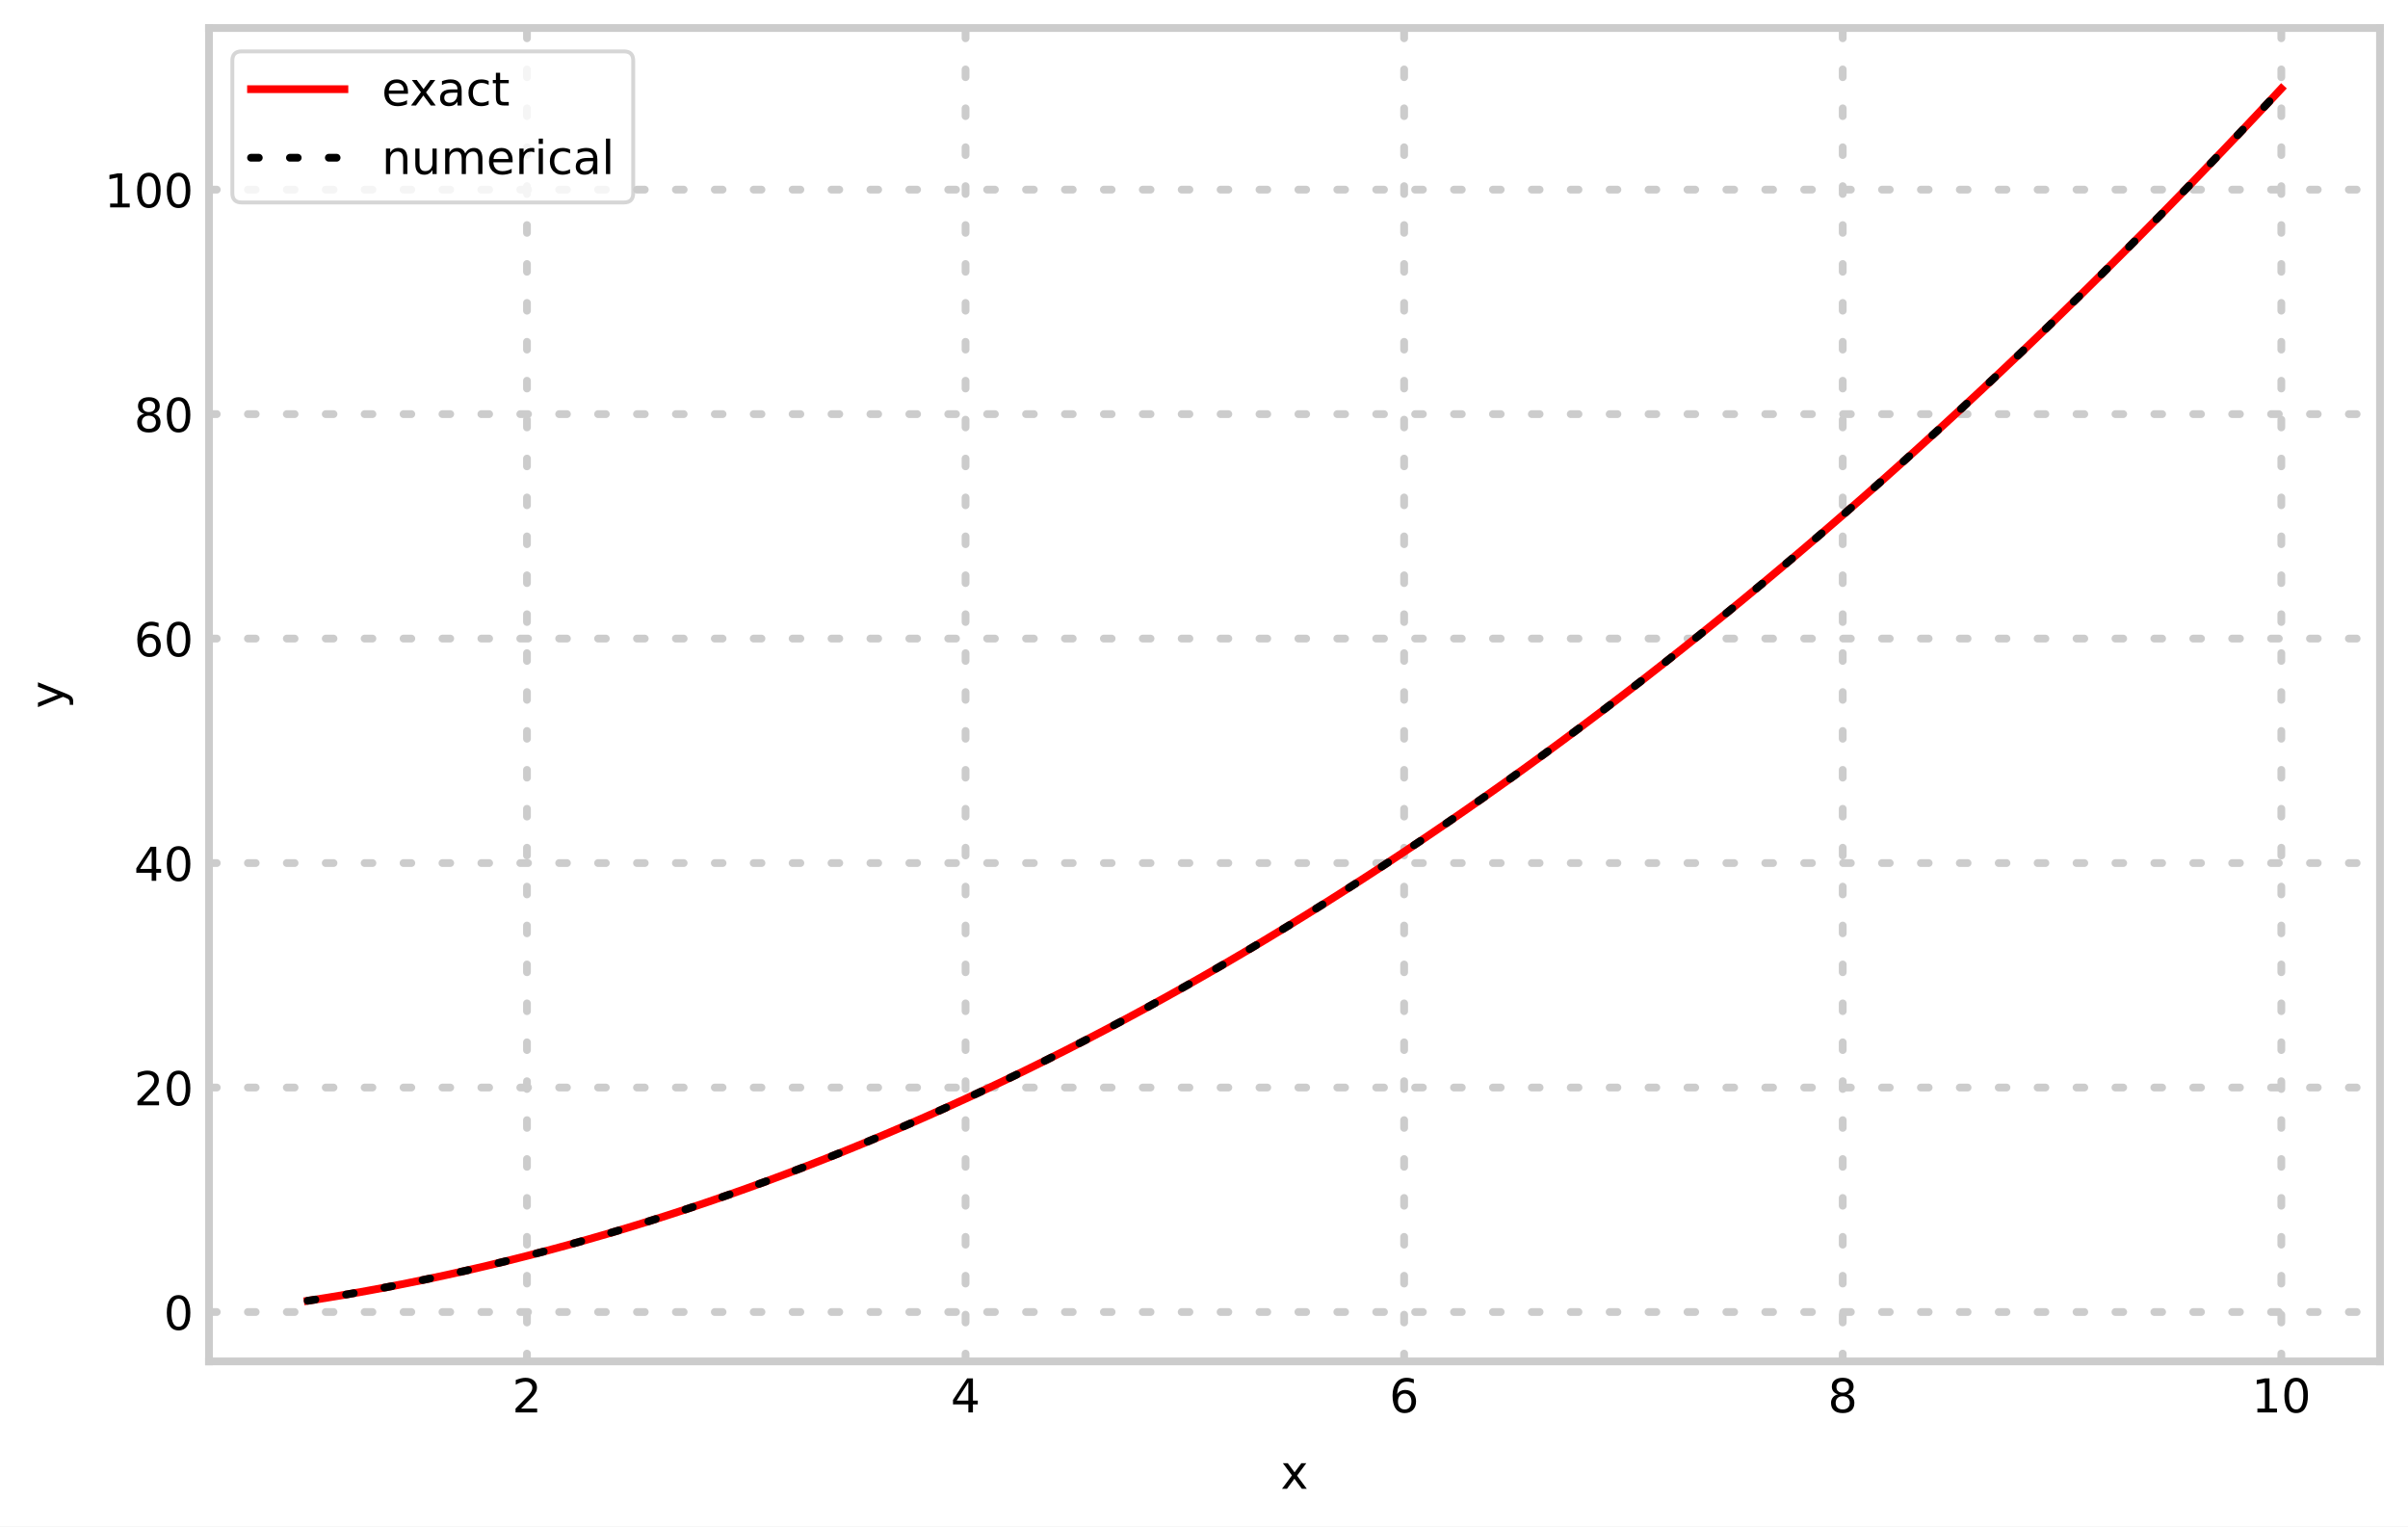
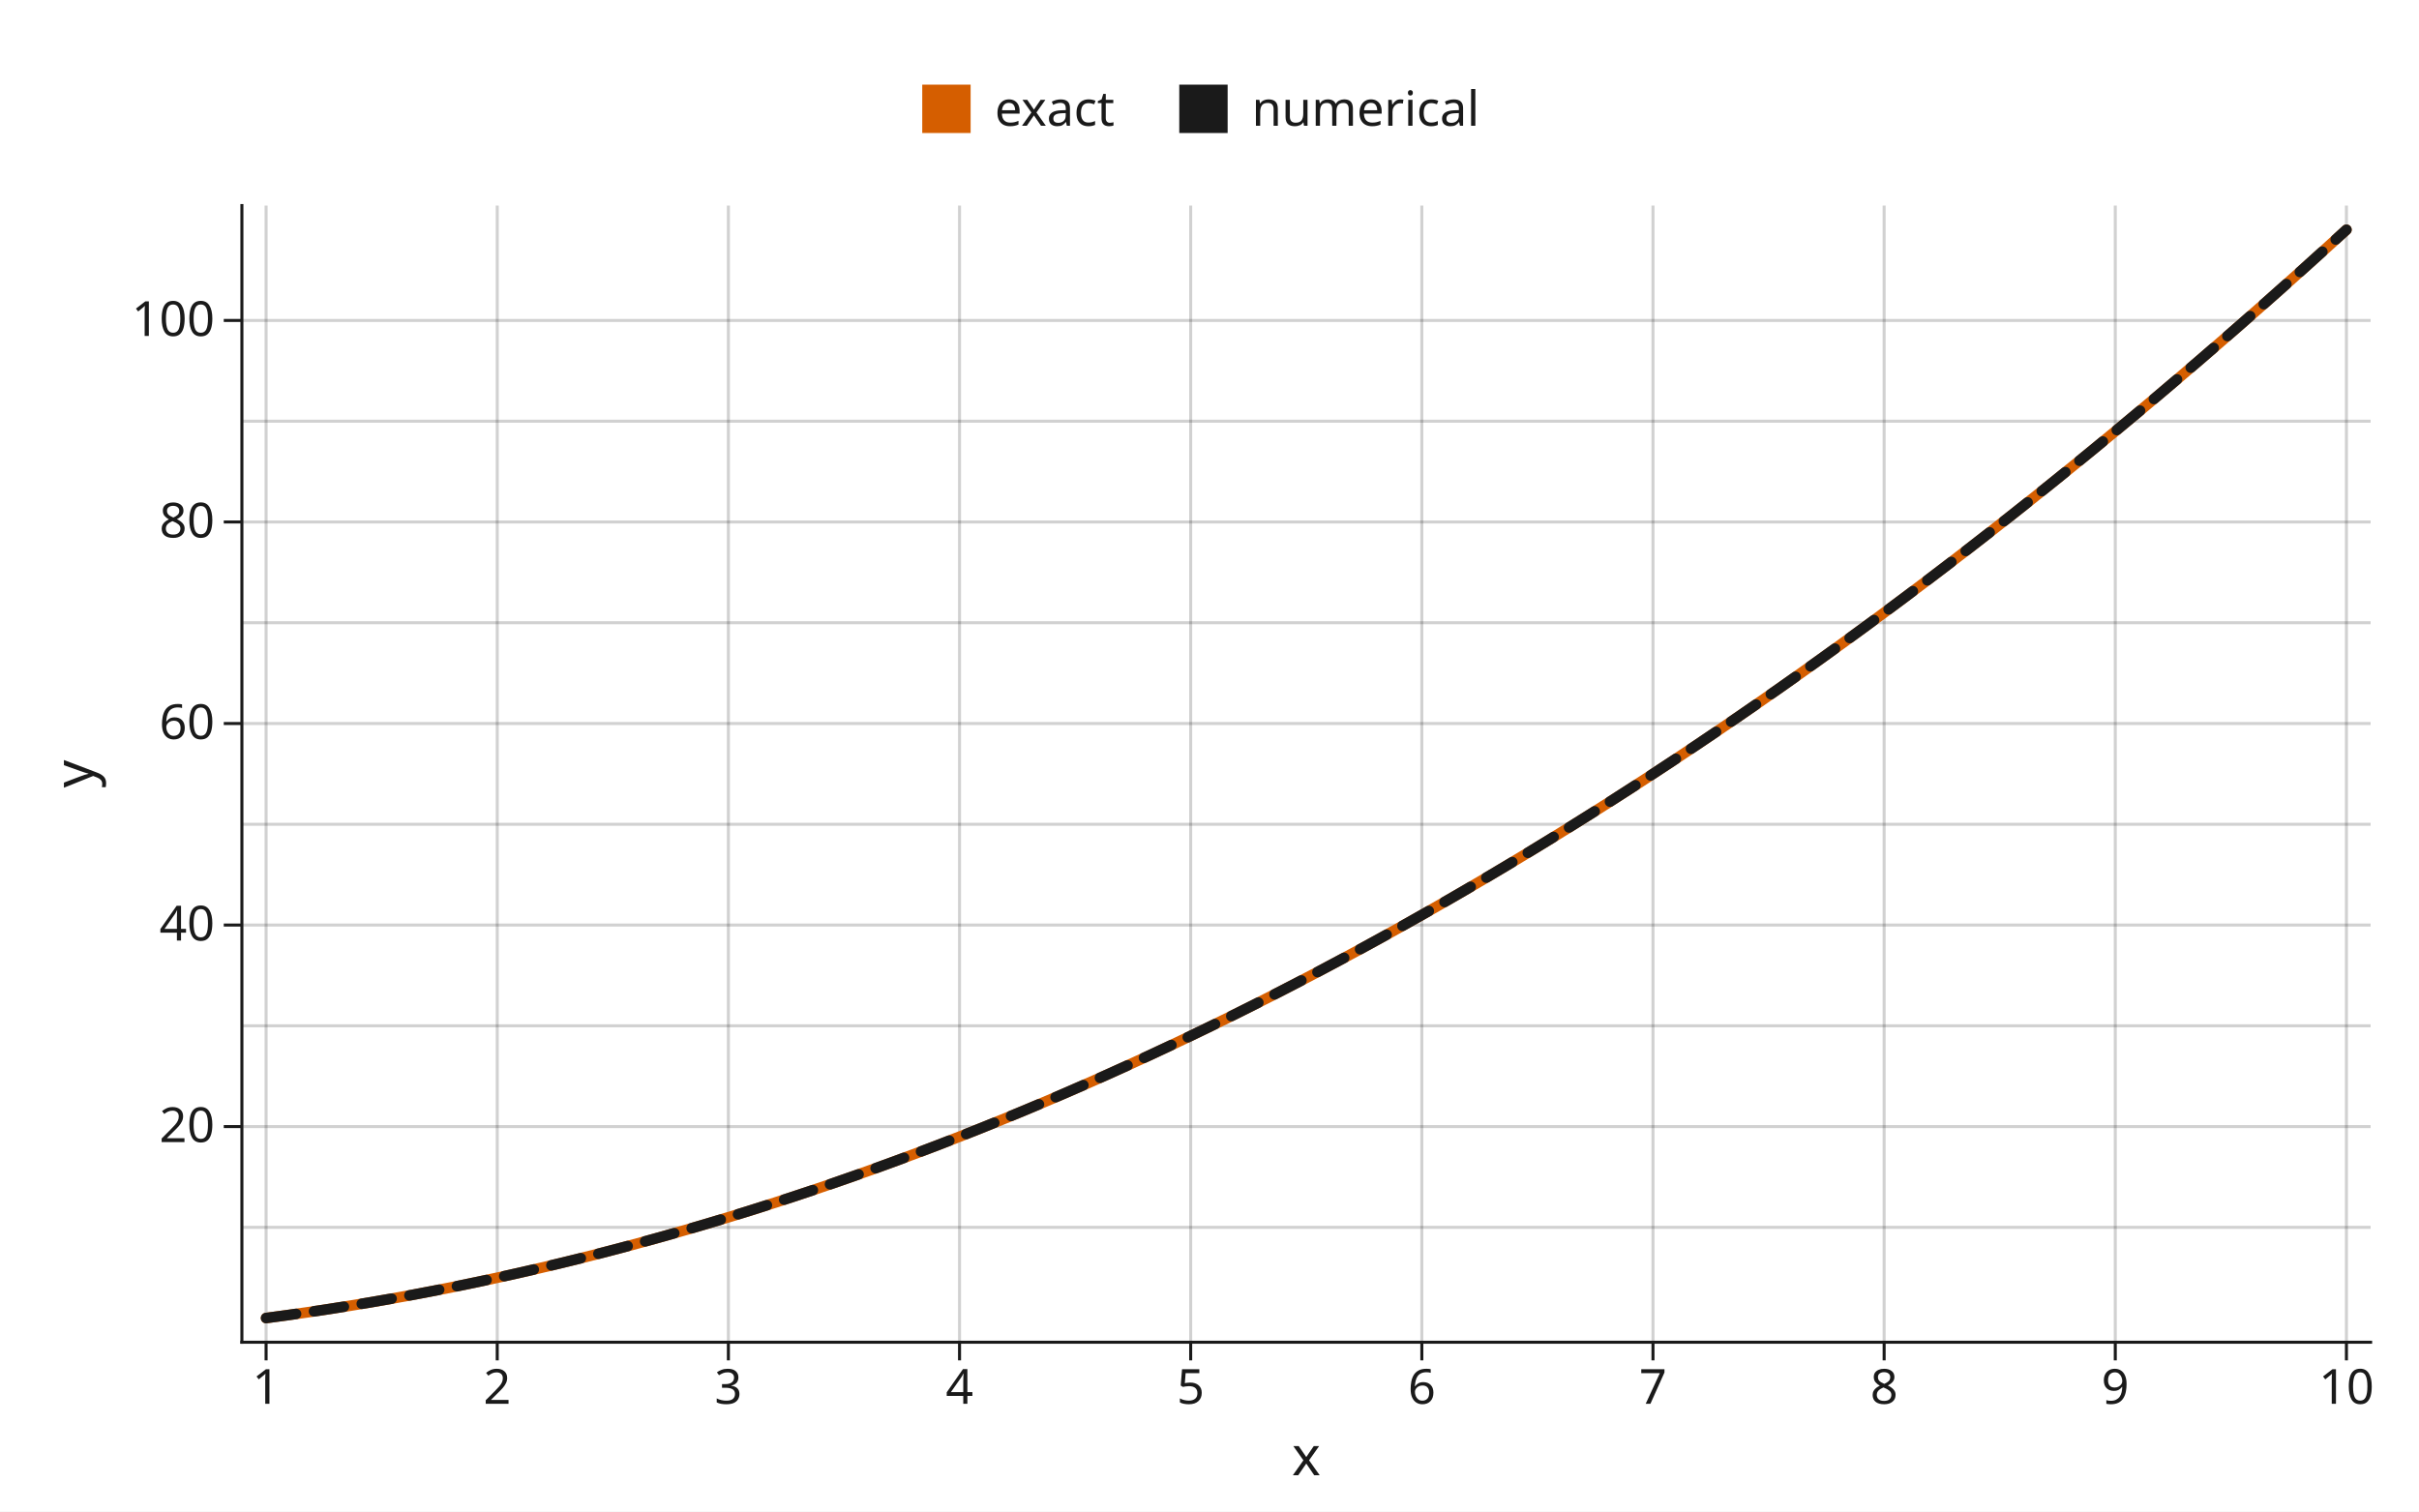
- <svg xmlns="http://www.w3.org/2000/svg" xmlns:xlink="http://www.w3.org/1999/xlink" width="618.919pt" height="392.266pt" viewBox="0 0 618.919 392.266" version="1.1">
-   <defs>
-     <style type="text/css">*{stroke-linejoin: round; stroke-linecap: butt}</style>
-   </defs>
-   <g id="figure_1">
-     <g id="patch_1">
-       <path d="M 0 392.266  L 618.919 392.266  L 618.919 0  L 0 0  z " style="fill: #ffffff" />
+ <svg xmlns="http://www.w3.org/2000/svg" width="680" height="425" viewBox="0 0 800 500" font-family="'Noto Sans', 'Helvetica Neue', Arial, sans-serif">
+   <style>
+ @media (prefers-color-scheme: dark) {
+   svg { color: #e2e8f0 }
+   .background, [fill="white"] { fill: oklch(0.208 0.042 265.755) }
+   [stroke="white"] { stroke: oklch(0.208 0.042 265.755) }
+   [stroke="#000"] { stroke: #fff }
+   [fill="black"], [fill="#1a1a1a"] { fill: #e2e8f0 }
+   [stroke="black"], [stroke="#1a1a1a"] { stroke: #e2e8f0 }
+   [fill="#0072B2"] { fill: #56B4E9 }
+   [stroke="#0072B2"] { stroke: #56B4E9 }
+   [fill="#444"] { fill: #cbd5e1 }
+   [stroke="#444"] { stroke: #cbd5e1 }
+   [fill="#bbb"] { fill: #475569 }
+   [stroke="#bbb"] { stroke: #475569 }
+ }
+ </style>
+   <rect class="background" width="800" height="500" fill="white" />
+   <rect x="305" y="28" width="16" height="16" fill="#D55E00" />
+   <text x="329" y="36" dy="0.35em" font-size="16" fill="#1a1a1a">exact</text>
+   <rect x="390" y="28" width="16" height="16" fill="#1a1a1a" />
+   <text x="414" y="36" dy="0.35em" font-size="16" fill="#1a1a1a">numerical</text>
+   <svg color="#1a1a1a" y="52" x="0" viewBox="0 0 800 448" height="448" width="800" text-anchor="middle" font-size="16" fill="currentColor" class="plot-d6a7b5">
+     <style>:where(.plot-d6a7b5) {
+   --plot-background: white;
+   display: block;
+   height: auto;
+   height: intrinsic;
+   max-width: 100%;
+ }
+ :where(.plot-d6a7b5 text),
+ :where(.plot-d6a7b5 tspan) {
+   white-space: pre;
+ }</style>
+     <g stroke="currentColor" fill="none" aria-hidden="true" aria-label="y-axis tick">
+       <path d="M0,0L-6,0" transform="translate(80,320.6667)" />
+       <path d="M0,0L-6,0" transform="translate(80,254)" />
+       <path d="M0,0L-6,0" transform="translate(80,187.3333)" />
+       <path d="M0,0L-6,0" transform="translate(80,120.6667)" />
+       <path d="M0,0L-6,0" transform="translate(80,54)" />
    </g>
-     <g id="axes_1">
-       <g id="patch_2">
-         <path d="M 53.719 349.838  L 611.719 349.838  L 611.719 7.2  L 53.719 7.2  z " style="fill: #ffffff" />
-       </g>
-       <g id="matplotlib.axis_1">
-         <g id="xtick_1">
-           <g id="line2d_1">
-             <path d="M 135.446 349.838  L 135.446 7.2  " clip-path="url(#pefcc1432f7)" style="fill: none; stroke-dasharray: 2,8; stroke-dashoffset: 0; stroke: #cccccc; stroke-width: 2; stroke-linecap: round" />
-           </g>
-           <g id="line2d_2" />
-           <g id="text_1">
-             <g transform="translate(131.6285 362.9562) scale(0.12 -0.12)">
-               <defs>
-                 <path id="DejaVuSans-32" d="M 1228 531  L 3431 531  L 3431 0  L 469 0  L 469 531  Q 828 903 1448 1529  Q 2069 2156 2228 2338  Q 2531 2678 2651 2914  Q 2772 3150 2772 3378  Q 2772 3750 2511 3984  Q 2250 4219 1831 4219  Q 1534 4219 1204 4116  Q 875 4013 500 3803  L 500 4441  Q 881 4594 1212 4672  Q 1544 4750 1819 4750  Q 2544 4750 2975 4387  Q 3406 4025 3406 3419  Q 3406 3131 3298 2873  Q 3191 2616 2906 2266  Q 2828 2175 2409 1742  Q 1991 1309 1228 531  z " transform="scale(0.015625)" />
-               </defs>
-               <use xlink:href="#DejaVuSans-32" />
-             </g>
-           </g>
-         </g>
-         <g id="xtick_2">
-           <g id="line2d_3">
-             <path d="M 248.173 349.838  L 248.173 7.2  " clip-path="url(#pefcc1432f7)" style="fill: none; stroke-dasharray: 2,8; stroke-dashoffset: 0; stroke: #cccccc; stroke-width: 2; stroke-linecap: round" />
-           </g>
-           <g id="line2d_4" />
-           <g id="text_2">
-             <g transform="translate(244.3558 362.9562) scale(0.12 -0.12)">
-               <defs>
-                 <path id="DejaVuSans-34" d="M 2419 4116  L 825 1625  L 2419 1625  L 2419 4116  z M 2253 4666  L 3047 4666  L 3047 1625  L 3713 1625  L 3713 1100  L 3047 1100  L 3047 0  L 2419 0  L 2419 1100  L 313 1100  L 313 1709  L 2253 4666  z " transform="scale(0.015625)" />
-               </defs>
-               <use xlink:href="#DejaVuSans-34" />
-             </g>
-           </g>
-         </g>
-         <g id="xtick_3">
-           <g id="line2d_5">
-             <path d="M 360.901 349.838  L 360.901 7.2  " clip-path="url(#pefcc1432f7)" style="fill: none; stroke-dasharray: 2,8; stroke-dashoffset: 0; stroke: #cccccc; stroke-width: 2; stroke-linecap: round" />
-           </g>
-           <g id="line2d_6" />
-           <g id="text_3">
-             <g transform="translate(357.0831 362.9562) scale(0.12 -0.12)">
-               <defs>
-                 <path id="DejaVuSans-36" d="M 2113 2584  Q 1688 2584 1439 2293  Q 1191 2003 1191 1497  Q 1191 994 1439 701  Q 1688 409 2113 409  Q 2538 409 2786 701  Q 3034 994 3034 1497  Q 3034 2003 2786 2293  Q 2538 2584 2113 2584  z M 3366 4563  L 3366 3988  Q 3128 4100 2886 4159  Q 2644 4219 2406 4219  Q 1781 4219 1451 3797  Q 1122 3375 1075 2522  Q 1259 2794 1537 2939  Q 1816 3084 2150 3084  Q 2853 3084 3261 2657  Q 3669 2231 3669 1497  Q 3669 778 3244 343  Q 2819 -91 2113 -91  Q 1303 -91 875 529  Q 447 1150 447 2328  Q 447 3434 972 4092  Q 1497 4750 2381 4750  Q 2619 4750 2861 4703  Q 3103 4656 3366 4563  z " transform="scale(0.015625)" />
-               </defs>
-               <use xlink:href="#DejaVuSans-36" />
-             </g>
-           </g>
-         </g>
-         <g id="xtick_4">
-           <g id="line2d_7">
-             <path d="M 473.628 349.838  L 473.628 7.2  " clip-path="url(#pefcc1432f7)" style="fill: none; stroke-dasharray: 2,8; stroke-dashoffset: 0; stroke: #cccccc; stroke-width: 2; stroke-linecap: round" />
-           </g>
-           <g id="line2d_8" />
-           <g id="text_4">
-             <g transform="translate(469.8103 362.9562) scale(0.12 -0.12)">
-               <defs>
-                 <path id="DejaVuSans-38" d="M 2034 2216  Q 1584 2216 1326 1975  Q 1069 1734 1069 1313  Q 1069 891 1326 650  Q 1584 409 2034 409  Q 2484 409 2743 651  Q 3003 894 3003 1313  Q 3003 1734 2745 1975  Q 2488 2216 2034 2216  z M 1403 2484  Q 997 2584 770 2862  Q 544 3141 544 3541  Q 544 4100 942 4425  Q 1341 4750 2034 4750  Q 2731 4750 3128 4425  Q 3525 4100 3525 3541  Q 3525 3141 3298 2862  Q 3072 2584 2669 2484  Q 3125 2378 3379 2068  Q 3634 1759 3634 1313  Q 3634 634 3220 271  Q 2806 -91 2034 -91  Q 1263 -91 848 271  Q 434 634 434 1313  Q 434 1759 690 2068  Q 947 2378 1403 2484  z M 1172 3481  Q 1172 3119 1398 2916  Q 1625 2713 2034 2713  Q 2441 2713 2670 2916  Q 2900 3119 2900 3481  Q 2900 3844 2670 4047  Q 2441 4250 2034 4250  Q 1625 4250 1398 4047  Q 1172 3844 1172 3481  z " transform="scale(0.015625)" />
-               </defs>
-               <use xlink:href="#DejaVuSans-38" />
-             </g>
-           </g>
-         </g>
-         <g id="xtick_5">
-           <g id="line2d_9">
-             <path d="M 586.355 349.838  L 586.355 7.2  " clip-path="url(#pefcc1432f7)" style="fill: none; stroke-dasharray: 2,8; stroke-dashoffset: 0; stroke: #cccccc; stroke-width: 2; stroke-linecap: round" />
-           </g>
-           <g id="line2d_10" />
-           <g id="text_5">
-             <g transform="translate(578.7201 362.9562) scale(0.12 -0.12)">
-               <defs>
-                 <path id="DejaVuSans-31" d="M 794 531  L 1825 531  L 1825 4091  L 703 3866  L 703 4441  L 1819 4666  L 2450 4666  L 2450 531  L 3481 531  L 3481 0  L 794 0  L 794 531  z " transform="scale(0.015625)" />
-                 <path id="DejaVuSans-30" d="M 2034 4250  Q 1547 4250 1301 3770  Q 1056 3291 1056 2328  Q 1056 1369 1301 889  Q 1547 409 2034 409  Q 2525 409 2770 889  Q 3016 1369 3016 2328  Q 3016 3291 2770 3770  Q 2525 4250 2034 4250  z M 2034 4750  Q 2819 4750 3233 4129  Q 3647 3509 3647 2328  Q 3647 1150 3233 529  Q 2819 -91 2034 -91  Q 1250 -91 836 529  Q 422 1150 422 2328  Q 422 3509 836 4129  Q 1250 4750 2034 4750  z " transform="scale(0.015625)" />
-               </defs>
-               <use xlink:href="#DejaVuSans-31" />
-               <use xlink:href="#DejaVuSans-30" x="63.623" />
-             </g>
-           </g>
-         </g>
-         <g id="text_6">
-           <g transform="translate(329.1675 382.5699) scale(0.12 -0.12)">
-             <defs>
-               <path id="DejaVuSans-78" d="M 3513 3500  L 2247 1797  L 3578 0  L 2900 0  L 1881 1375  L 863 0  L 184 0  L 1544 1831  L 300 3500  L 978 3500  L 1906 2253  L 2834 3500  L 3513 3500  z " transform="scale(0.015625)" />
-             </defs>
-             <use xlink:href="#DejaVuSans-78" />
-           </g>
-         </g>
-       </g>
-       <g id="matplotlib.axis_2">
-         <g id="ytick_1">
-           <g id="line2d_11">
-             <path d="M 53.719 337.148  L 611.719 337.148  " clip-path="url(#pefcc1432f7)" style="fill: none; stroke-dasharray: 2,8; stroke-dashoffset: 0; stroke: #cccccc; stroke-width: 2; stroke-linecap: round" />
-           </g>
-           <g id="line2d_12" />
-           <g id="text_7">
-             <g transform="translate(42.08375 341.7068) scale(0.12 -0.12)">
-               <use xlink:href="#DejaVuSans-30" />
-             </g>
-           </g>
-         </g>
-         <g id="ytick_2">
-           <g id="line2d_13">
-             <path d="M 53.719 279.465  L 611.719 279.465  " clip-path="url(#pefcc1432f7)" style="fill: none; stroke-dasharray: 2,8; stroke-dashoffset: 0; stroke: #cccccc; stroke-width: 2; stroke-linecap: round" />
-           </g>
-           <g id="line2d_14" />
-           <g id="text_8">
-             <g transform="translate(34.44875 284.0236) scale(0.12 -0.12)">
-               <use xlink:href="#DejaVuSans-32" />
-               <use xlink:href="#DejaVuSans-30" x="63.623" />
-             </g>
-           </g>
-         </g>
-         <g id="ytick_3">
-           <g id="line2d_15">
-             <path d="M 53.719 221.781  L 611.719 221.781  " clip-path="url(#pefcc1432f7)" style="fill: none; stroke-dasharray: 2,8; stroke-dashoffset: 0; stroke: #cccccc; stroke-width: 2; stroke-linecap: round" />
-           </g>
-           <g id="line2d_16" />
-           <g id="text_9">
-             <g transform="translate(34.44875 226.3405) scale(0.12 -0.12)">
-               <use xlink:href="#DejaVuSans-34" />
-               <use xlink:href="#DejaVuSans-30" x="63.623" />
-             </g>
-           </g>
-         </g>
-         <g id="ytick_4">
-           <g id="line2d_17">
-             <path d="M 53.719 164.098  L 611.719 164.098  " clip-path="url(#pefcc1432f7)" style="fill: none; stroke-dasharray: 2,8; stroke-dashoffset: 0; stroke: #cccccc; stroke-width: 2; stroke-linecap: round" />
-           </g>
-           <g id="line2d_18" />
-           <g id="text_10">
-             <g transform="translate(34.44875 168.6573) scale(0.12 -0.12)">
-               <use xlink:href="#DejaVuSans-36" />
-               <use xlink:href="#DejaVuSans-30" x="63.623" />
-             </g>
-           </g>
-         </g>
-         <g id="ytick_5">
-           <g id="line2d_19">
-             <path d="M 53.719 106.415  L 611.719 106.415  " clip-path="url(#pefcc1432f7)" style="fill: none; stroke-dasharray: 2,8; stroke-dashoffset: 0; stroke: #cccccc; stroke-width: 2; stroke-linecap: round" />
-           </g>
-           <g id="line2d_20" />
-           <g id="text_11">
-             <g transform="translate(34.44875 110.9741) scale(0.12 -0.12)">
-               <use xlink:href="#DejaVuSans-38" />
-               <use xlink:href="#DejaVuSans-30" x="63.623" />
-             </g>
-           </g>
-         </g>
-         <g id="ytick_6">
-           <g id="line2d_21">
-             <path d="M 53.719 48.732  L 611.719 48.732  " clip-path="url(#pefcc1432f7)" style="fill: none; stroke-dasharray: 2,8; stroke-dashoffset: 0; stroke: #cccccc; stroke-width: 2; stroke-linecap: round" />
-           </g>
-           <g id="line2d_22" />
-           <g id="text_12">
-             <g transform="translate(26.81375 53.29095) scale(0.12 -0.12)">
-               <use xlink:href="#DejaVuSans-31" />
-               <use xlink:href="#DejaVuSans-30" x="63.623" />
-               <use xlink:href="#DejaVuSans-30" x="127.246" />
-             </g>
-           </g>
-         </g>
-         <g id="text_13">
-           <g transform="translate(16.31812 182.0703) rotate(-90) scale(0.12 -0.12)">
-             <defs>
-               <path id="DejaVuSans-79" d="M 2059 -325  Q 1816 -950 1584 -1140  Q 1353 -1331 966 -1331  L 506 -1331  L 506 -850  L 844 -850  Q 1081 -850 1212 -737  Q 1344 -625 1503 -206  L 1606 56  L 191 3500  L 800 3500  L 1894 763  L 2988 3500  L 3597 3500  L 2059 -325  z " transform="scale(0.015625)" />
-             </defs>
-             <use xlink:href="#DejaVuSans-79" />
-           </g>
-         </g>
-       </g>
-       <g id="line2d_23">
-         <path d="M 79.082 334.264  L 84.206 333.453  L 89.33 332.595  L 94.454 331.689  L 99.578 330.736  L 104.702 329.735  L 109.826 328.686  L 114.95 327.59  L 120.074 326.445  L 125.198 325.254  L 130.322 324.014  L 135.446 322.727  L 140.57 321.392  L 145.694 320.01  L 150.818 318.579  L 155.942 317.102  L 161.066 315.576  L 166.19 314.003  L 171.314 312.382  L 176.438 310.714  L 181.562 308.997  L 186.686 307.234  L 191.81 305.422  L 196.934 303.563  L 202.058 301.656  L 207.182 299.701  L 212.306 297.699  L 217.429 295.649  L 222.553 293.552  L 227.677 291.406  L 232.801 289.214  L 237.925 286.973  L 243.049 284.685  L 248.173 282.349  L 253.297 279.965  L 258.421 277.534  L 263.545 275.055  L 268.669 272.528  L 273.793 269.954  L 278.917 267.332  L 284.041 264.662  L 289.165 261.945  L 294.289 259.18  L 299.413 256.367  L 304.537 253.507  L 309.661 250.599  L 314.785 247.643  L 319.909 244.64  L 325.033 241.589  L 330.157 238.49  L 335.281 235.344  L 340.405 232.15  L 345.529 228.908  L 350.653 225.619  L 355.777 222.282  L 360.901 218.897  L 366.025 215.465  L 371.149 211.985  L 376.272 208.457  L 381.396 204.882  L 386.52 201.259  L 391.644 197.588  L 396.768 193.869  L 401.892 190.103  L 407.016 186.29  L 412.14 182.428  L 417.264 178.519  L 422.388 174.562  L 427.512 170.558  L 432.636 166.506  L 437.76 162.406  L 442.884 158.258  L 448.008 154.063  L 453.132 149.82  L 458.256 145.53  L 463.38 141.192  L 468.504 136.806  L 473.628 132.372  L 478.752 127.891  L 483.876 123.362  L 489 118.786  L 494.124 114.162  L 499.248 109.49  L 504.372 104.77  L 509.496 100.003  L 514.62 95.188  L 519.744 90.326  L 524.868 85.416  L 529.991 80.458  L 535.115 75.452  L 540.239 70.399  L 545.363 65.298  L 550.487 60.149  L 555.611 54.953  L 560.735 49.709  L 565.859 44.418  L 570.983 39.078  L 576.107 33.691  L 581.231 28.257  L 586.355 22.774  " clip-path="url(#pefcc1432f7)" style="fill: none; stroke: #ff0000; stroke-width: 2; stroke-linecap: square" />
-       </g>
-       <g id="line2d_24">
-         <path d="M 79.082 334.264  L 84.206 333.453  L 89.33 332.595  L 94.454 331.689  L 99.578 330.736  L 104.702 329.735  L 109.826 328.686  L 114.95 327.59  L 120.074 326.445  L 125.198 325.254  L 130.322 324.014  L 135.446 322.727  L 140.57 321.392  L 145.694 320.01  L 150.818 318.579  L 155.942 317.102  L 161.066 315.576  L 166.19 314.003  L 171.314 312.382  L 176.438 310.714  L 181.562 308.997  L 186.686 307.234  L 191.81 305.422  L 196.934 303.563  L 202.058 301.656  L 207.182 299.701  L 212.306 297.699  L 217.429 295.649  L 222.553 293.552  L 227.677 291.406  L 232.801 289.214  L 237.925 286.973  L 243.049 284.685  L 248.173 282.349  L 253.297 279.965  L 258.421 277.534  L 263.545 275.055  L 268.669 272.528  L 273.793 269.954  L 278.917 267.332  L 284.041 264.662  L 289.165 261.945  L 294.289 259.18  L 299.413 256.367  L 304.537 253.507  L 309.661 250.599  L 314.785 247.643  L 319.909 244.64  L 325.033 241.589  L 330.157 238.49  L 335.281 235.344  L 340.405 232.15  L 345.529 228.908  L 350.653 225.619  L 355.777 222.282  L 360.901 218.897  L 366.025 215.465  L 371.149 211.985  L 376.272 208.457  L 381.396 204.882  L 386.52 201.259  L 391.644 197.588  L 396.768 193.869  L 401.892 190.103  L 407.016 186.29  L 412.14 182.428  L 417.264 178.519  L 422.388 174.562  L 427.512 170.558  L 432.636 166.506  L 437.76 162.406  L 442.884 158.258  L 448.008 154.063  L 453.132 149.82  L 458.256 145.53  L 463.38 141.192  L 468.504 136.806  L 473.628 132.372  L 478.752 127.891  L 483.876 123.362  L 489 118.786  L 494.124 114.162  L 499.248 109.49  L 504.372 104.77  L 509.496 100.003  L 514.62 95.188  L 519.744 90.326  L 524.868 85.416  L 529.991 80.458  L 535.115 75.452  L 540.239 70.399  L 545.363 65.298  L 550.487 60.149  L 555.611 54.953  L 560.735 49.709  L 565.859 44.418  L 570.983 39.078  L 576.107 33.691  L 581.231 28.257  L 586.355 22.774  " clip-path="url(#pefcc1432f7)" style="fill: none; stroke-dasharray: 2,8; stroke-dashoffset: 0; stroke: #000000; stroke-width: 2; stroke-linecap: round" />
-       </g>
-       <g id="patch_3">
-         <path d="M 53.719 349.838  L 53.719 7.2  " style="fill: none; stroke: #cccccc; stroke-width: 2; stroke-linejoin: miter; stroke-linecap: square" />
-       </g>
-       <g id="patch_4">
-         <path d="M 611.719 349.838  L 611.719 7.2  " style="fill: none; stroke: #cccccc; stroke-width: 2; stroke-linejoin: miter; stroke-linecap: square" />
-       </g>
-       <g id="patch_5">
-         <path d="M 53.719 349.838  L 611.719 349.838  " style="fill: none; stroke: #cccccc; stroke-width: 2; stroke-linejoin: miter; stroke-linecap: square" />
-       </g>
-       <g id="patch_6">
-         <path d="M 53.719 7.2  L 611.719 7.2  " style="fill: none; stroke: #cccccc; stroke-width: 2; stroke-linejoin: miter; stroke-linecap: square" />
-       </g>
-       <g id="legend_1">
-         <g id="patch_7">
-           <path d="M 62.119 52.028  L 160.354 52.028  Q 162.754 52.028 162.754 49.627  L 162.754 15.6  Q 162.754 13.2 160.354 13.2  L 62.119 13.2  Q 59.719 13.2 59.719 15.6  L 59.719 49.627  Q 59.719 52.028 62.119 52.028  z " style="fill: #ffffff; opacity: 0.8; stroke: #cccccc; stroke-linejoin: miter" />
-         </g>
-         <g id="line2d_25">
-           <path d="M 64.519 22.918  L 76.519 22.918  L 88.519 22.918  " style="fill: none; stroke: #ff0000; stroke-width: 2; stroke-linecap: square" />
-         </g>
-         <g id="text_14">
-           <g transform="translate(98.11875 27.11812) scale(0.12 -0.12)">
-             <defs>
-               <path id="DejaVuSans-65" d="M 3597 1894  L 3597 1613  L 953 1613  Q 991 1019 1311 708  Q 1631 397 2203 397  Q 2534 397 2845 478  Q 3156 559 3463 722  L 3463 178  Q 3153 47 2828 -22  Q 2503 -91 2169 -91  Q 1331 -91 842 396  Q 353 884 353 1716  Q 353 2575 817 3079  Q 1281 3584 2069 3584  Q 2775 3584 3186 3129  Q 3597 2675 3597 1894  z M 3022 2063  Q 3016 2534 2758 2815  Q 2500 3097 2075 3097  Q 1594 3097 1305 2825  Q 1016 2553 972 2059  L 3022 2063  z " transform="scale(0.015625)" />
-               <path id="DejaVuSans-61" d="M 2194 1759  Q 1497 1759 1228 1600  Q 959 1441 959 1056  Q 959 750 1161 570  Q 1363 391 1709 391  Q 2188 391 2477 730  Q 2766 1069 2766 1631  L 2766 1759  L 2194 1759  z M 3341 1997  L 3341 0  L 2766 0  L 2766 531  Q 2569 213 2275 61  Q 1981 -91 1556 -91  Q 1019 -91 701 211  Q 384 513 384 1019  Q 384 1609 779 1909  Q 1175 2209 1959 2209  L 2766 2209  L 2766 2266  Q 2766 2663 2505 2880  Q 2244 3097 1772 3097  Q 1472 3097 1187 3025  Q 903 2953 641 2809  L 641 3341  Q 956 3463 1253 3523  Q 1550 3584 1831 3584  Q 2591 3584 2966 3190  Q 3341 2797 3341 1997  z " transform="scale(0.015625)" />
-               <path id="DejaVuSans-63" d="M 3122 3366  L 3122 2828  Q 2878 2963 2633 3030  Q 2388 3097 2138 3097  Q 1578 3097 1268 2742  Q 959 2388 959 1747  Q 959 1106 1268 751  Q 1578 397 2138 397  Q 2388 397 2633 464  Q 2878 531 3122 666  L 3122 134  Q 2881 22 2623 -34  Q 2366 -91 2075 -91  Q 1284 -91 818 406  Q 353 903 353 1747  Q 353 2603 823 3093  Q 1294 3584 2113 3584  Q 2378 3584 2631 3529  Q 2884 3475 3122 3366  z " transform="scale(0.015625)" />
-               <path id="DejaVuSans-74" d="M 1172 4494  L 1172 3500  L 2356 3500  L 2356 3053  L 1172 3053  L 1172 1153  Q 1172 725 1289 603  Q 1406 481 1766 481  L 2356 481  L 2356 0  L 1766 0  Q 1100 0 847 248  Q 594 497 594 1153  L 594 3053  L 172 3053  L 172 3500  L 594 3500  L 594 4494  L 1172 4494  z " transform="scale(0.015625)" />
-             </defs>
-             <use xlink:href="#DejaVuSans-65" />
-             <use xlink:href="#DejaVuSans-78" x="59.773" />
-             <use xlink:href="#DejaVuSans-61" x="118.953" />
-             <use xlink:href="#DejaVuSans-63" x="180.232" />
-             <use xlink:href="#DejaVuSans-74" x="235.213" />
-           </g>
-         </g>
-         <g id="line2d_26">
-           <path d="M 64.519 40.532  L 76.519 40.532  L 88.519 40.532  " style="fill: none; stroke-dasharray: 2,8; stroke-dashoffset: 0; stroke: #000000; stroke-width: 2; stroke-linecap: round" />
-         </g>
-         <g id="text_15">
-           <g transform="translate(98.11875 44.73188) scale(0.12 -0.12)">
-             <defs>
-               <path id="DejaVuSans-6e" d="M 3513 2113  L 3513 0  L 2938 0  L 2938 2094  Q 2938 2591 2744 2837  Q 2550 3084 2163 3084  Q 1697 3084 1428 2787  Q 1159 2491 1159 1978  L 1159 0  L 581 0  L 581 3500  L 1159 3500  L 1159 2956  Q 1366 3272 1645 3428  Q 1925 3584 2291 3584  Q 2894 3584 3203 3211  Q 3513 2838 3513 2113  z " transform="scale(0.015625)" />
-               <path id="DejaVuSans-75" d="M 544 1381  L 544 3500  L 1119 3500  L 1119 1403  Q 1119 906 1312 657  Q 1506 409 1894 409  Q 2359 409 2629 706  Q 2900 1003 2900 1516  L 2900 3500  L 3475 3500  L 3475 0  L 2900 0  L 2900 538  Q 2691 219 2414 64  Q 2138 -91 1772 -91  Q 1169 -91 856 284  Q 544 659 544 1381  z M 1991 3584  L 1991 3584  z " transform="scale(0.015625)" />
-               <path id="DejaVuSans-6d" d="M 3328 2828  Q 3544 3216 3844 3400  Q 4144 3584 4550 3584  Q 5097 3584 5394 3201  Q 5691 2819 5691 2113  L 5691 0  L 5113 0  L 5113 2094  Q 5113 2597 4934 2840  Q 4756 3084 4391 3084  Q 3944 3084 3684 2787  Q 3425 2491 3425 1978  L 3425 0  L 2847 0  L 2847 2094  Q 2847 2600 2669 2842  Q 2491 3084 2119 3084  Q 1678 3084 1418 2786  Q 1159 2488 1159 1978  L 1159 0  L 581 0  L 581 3500  L 1159 3500  L 1159 2956  Q 1356 3278 1631 3431  Q 1906 3584 2284 3584  Q 2666 3584 2933 3390  Q 3200 3197 3328 2828  z " transform="scale(0.015625)" />
-               <path id="DejaVuSans-72" d="M 2631 2963  Q 2534 3019 2420 3045  Q 2306 3072 2169 3072  Q 1681 3072 1420 2755  Q 1159 2438 1159 1844  L 1159 0  L 581 0  L 581 3500  L 1159 3500  L 1159 2956  Q 1341 3275 1631 3429  Q 1922 3584 2338 3584  Q 2397 3584 2469 3576  Q 2541 3569 2628 3553  L 2631 2963  z " transform="scale(0.015625)" />
-               <path id="DejaVuSans-69" d="M 603 3500  L 1178 3500  L 1178 0  L 603 0  L 603 3500  z M 603 4863  L 1178 4863  L 1178 4134  L 603 4134  L 603 4863  z " transform="scale(0.015625)" />
-               <path id="DejaVuSans-6c" d="M 603 4863  L 1178 4863  L 1178 0  L 603 0  L 603 4863  z " transform="scale(0.015625)" />
-             </defs>
-             <use xlink:href="#DejaVuSans-6e" />
-             <use xlink:href="#DejaVuSans-75" x="63.379" />
-             <use xlink:href="#DejaVuSans-6d" x="126.758" />
-             <use xlink:href="#DejaVuSans-65" x="224.17" />
-             <use xlink:href="#DejaVuSans-72" x="285.693" />
-             <use xlink:href="#DejaVuSans-69" x="326.807" />
-             <use xlink:href="#DejaVuSans-63" x="354.59" />
-             <use xlink:href="#DejaVuSans-61" x="409.57" />
-             <use xlink:href="#DejaVuSans-6c" x="470.85" />
-           </g>
-         </g>
+     <g transform="translate(-9,0)" font-variant="tabular-nums" text-anchor="end" aria-label="y-axis tick label">
+       <text transform="translate(80,320.6667)" y="0.32em">20</text>
+       <text transform="translate(80,254)" y="0.32em">40</text>
+       <text transform="translate(80,187.3333)" y="0.32em">60</text>
+       <text transform="translate(80,120.6667)" y="0.32em">80</text>
+       <text transform="translate(80,54)" y="0.32em">100</text>
+     </g>
+     <g font-size="18" transform="translate(-62,0)" aria-label="y-axis label">
+       <text transform="translate(80,204) rotate(-90)" y="0.71em">y</text>
+     </g>
+     <g stroke="currentColor" fill="none" aria-hidden="true" aria-label="x-axis tick">
+       <path d="M0,0L0,6" transform="translate(88,392)" />
+       <path d="M0,0L0,6" transform="translate(164.4444,392)" />
+       <path d="M0,0L0,6" transform="translate(240.8889,392)" />
+       <path d="M0,0L0,6" transform="translate(317.3333,392)" />
+       <path d="M0,0L0,6" transform="translate(393.7778,392)" />
+       <path d="M0,0L0,6" transform="translate(470.2222,392)" />
+       <path d="M0,0L0,6" transform="translate(546.6667,392)" />
+       <path d="M0,0L0,6" transform="translate(623.1111,392)" />
+       <path d="M0,0L0,6" transform="translate(699.5556,392)" />
+       <path d="M0,0L0,6" transform="translate(776,392)" />
+     </g>
+     <g transform="translate(0,9)" font-variant="tabular-nums" aria-label="x-axis tick label">
+       <text transform="translate(88,392)" y="0.71em">1</text>
+       <text transform="translate(164.4444,392)" y="0.71em">2</text>
+       <text transform="translate(240.8889,392)" y="0.71em">3</text>
+       <text transform="translate(317.3333,392)" y="0.71em">4</text>
+       <text transform="translate(393.7778,392)" y="0.71em">5</text>
+       <text transform="translate(470.2222,392)" y="0.71em">6</text>
+       <text transform="translate(546.6667,392)" y="0.71em">7</text>
+       <text transform="translate(623.1111,392)" y="0.71em">8</text>
+       <text transform="translate(699.5556,392)" y="0.71em">9</text>
+       <text transform="translate(776,392)" y="0.71em">10</text>
+     </g>
+     <g font-size="18" transform="translate(0,44)" aria-label="x-axis label">
+       <text transform="translate(432,392)">x</text>
+     </g>
+     <g stroke-opacity="0.18" stroke="#000" aria-hidden="true" aria-label="x-grid">
+       <line y2="392" y1="16" x2="88" x1="88" />
+       <line y2="392" y1="16" x2="164.444" x1="164.444" />
+       <line y2="392" y1="16" x2="240.889" x1="240.889" />
+       <line y2="392" y1="16" x2="317.333" x1="317.333" />
+       <line y2="392" y1="16" x2="393.778" x1="393.778" />
+       <line y2="392" y1="16" x2="470.222" x1="470.222" />
+       <line y2="392" y1="16" x2="546.667" x1="546.667" />
+       <line y2="392" y1="16" x2="623.111" x1="623.111" />
+       <line y2="392" y1="16" x2="699.556" x1="699.556" />
+       <line y2="392" y1="16" x2="776" x1="776" />
+     </g>
+     <g stroke-opacity="0.18" stroke="#000" aria-hidden="true" aria-label="y-grid">
+       <line y2="354" y1="354" x2="784" x1="80" />
+       <line y2="320.667" y1="320.667" x2="784" x1="80" />
+       <line y2="287.333" y1="287.333" x2="784" x1="80" />
+       <line y2="254" y1="254" x2="784" x1="80" />
+       <line y2="220.667" y1="220.667" x2="784" x1="80" />
+       <line y2="187.333" y1="187.333" x2="784" x1="80" />
+       <line y2="154" y1="154" x2="784" x1="80" />
+       <line y2="120.667" y1="120.667" x2="784" x1="80" />
+       <line y2="87.333" y1="87.333" x2="784" x1="80" />
+       <line y2="54" y1="54" x2="784" x1="80" />
+     </g>
+     <clipPath id="plot-clip-1">
+       <rect height="376" width="704" y="16" x="80" />
+     </clipPath>
+     <g clip-path="url(#plot-clip-1)" aria-label="line">
+       <g stroke-linecap="round" stroke-linejoin="round" stroke-width="3.5" fill="none">
+         <path d="M88,384L94.949,383.063L101.899,382.072L108.848,381.025L115.798,379.923L122.747,378.766L129.697,377.554L136.646,376.287L143.596,374.964L150.545,373.587L157.495,372.154L164.444,370.667L171.394,369.124L178.343,367.526L185.293,365.873L192.242,364.165L199.192,362.402L206.141,360.584L213.091,358.711L220.04,356.782L226.99,354.799L233.939,352.76L240.889,350.667L247.838,348.518L254.788,346.314L261.737,344.055L268.687,341.741L275.636,339.372L282.586,336.948L289.535,334.468L296.485,331.934L303.434,329.344L310.384,326.7L317.333,324L324.283,321.245L331.232,318.435L338.182,315.57L345.131,312.65L352.081,309.675L359.03,306.645L365.98,303.559L372.929,300.419L379.879,297.223L386.828,293.972L393.778,290.667L400.727,287.306L407.677,283.89L414.626,280.419L421.576,276.893L428.525,273.311L435.475,269.675L442.424,265.983L449.374,262.237L456.323,258.435L463.273,254.579L470.222,250.667L477.172,246.7L484.121,242.678L491.071,238.601L498.02,234.468L504.97,230.281L511.919,226.039L518.869,221.741L525.818,217.388L532.768,212.981L539.717,208.518L546.667,204L553.616,199.427L560.566,194.799L567.515,190.116L574.465,185.377L581.414,180.584L588.364,175.736L595.313,170.832L602.263,165.873L609.212,160.86L616.162,155.791L623.111,150.667L630.061,145.488L637.01,140.253L643.96,134.964L650.909,129.62L657.859,124.22L664.808,118.766L671.758,113.256L678.707,107.691L685.657,102.072L692.606,96.397L699.556,90.667L706.505,84.882L713.455,79.041L720.404,73.146L727.354,67.196L734.303,61.19L741.253,55.129L748.202,49.014L755.152,42.843L762.101,36.617L769.051,30.336L776,24" stroke="#D55E00" />
      </g>
    </g>
-   </g>
-   <defs>
-     <clipPath id="pefcc1432f7">
-       <rect x="53.719" y="7.2" width="558" height="342.638" />
-     </clipPath>
-   </defs>
+     <g clip-path="url(#plot-clip-1)" aria-label="line">
+       <g stroke-dasharray="10 6" stroke-linecap="round" stroke-linejoin="round" stroke-width="3.5" fill="none">
+         <path d="M88,384L94.949,383.063L101.899,382.072L108.848,381.025L115.798,379.923L122.747,378.766L129.697,377.554L136.646,376.287L143.596,374.964L150.545,373.587L157.495,372.154L164.444,370.667L171.394,369.124L178.343,367.526L185.293,365.873L192.242,364.165L199.192,362.402L206.141,360.584L213.091,358.711L220.04,356.782L226.99,354.799L233.939,352.76L240.889,350.667L247.838,348.518L254.788,346.314L261.737,344.055L268.687,341.741L275.636,339.372L282.586,336.948L289.535,334.468L296.485,331.934L303.434,329.344L310.384,326.7L317.333,324L324.283,321.245L331.232,318.435L338.182,315.57L345.131,312.65L352.081,309.675L359.03,306.645L365.98,303.559L372.929,300.419L379.879,297.223L386.828,293.972L393.778,290.667L400.727,287.306L407.677,283.89L414.626,280.419L421.576,276.893L428.525,273.311L435.475,269.675L442.424,265.983L449.374,262.237L456.323,258.435L463.273,254.579L470.222,250.667L477.172,246.7L484.121,242.678L491.071,238.601L498.02,234.468L504.97,230.281L511.919,226.039L518.869,221.741L525.818,217.388L532.768,212.981L539.717,208.518L546.667,204L553.616,199.427L560.566,194.799L567.515,190.116L574.465,185.377L581.414,180.584L588.364,175.736L595.313,170.832L602.263,165.873L609.212,160.86L616.162,155.791L623.111,150.667L630.061,145.488L637.01,140.253L643.96,134.964L650.909,129.62L657.859,124.22L664.808,118.766L671.758,113.256L678.707,107.691L685.657,102.072L692.606,96.397L699.556,90.667L706.505,84.882L713.455,79.041L720.404,73.146L727.354,67.196L734.303,61.19L741.253,55.129L748.202,49.014L755.152,42.843L762.101,36.617L769.051,30.336L776,24" stroke="#1a1a1a" />
+       </g>
+     </g>
+     <line y2="392" y1="392" x2="784" x1="80" stroke-linecap="square" stroke="currentColor" aria-label="frame" />
+     <line y2="392" y1="16" x2="80" x1="80" stroke-linecap="square" stroke="currentColor" aria-label="frame" />
+   </svg>
</svg>
